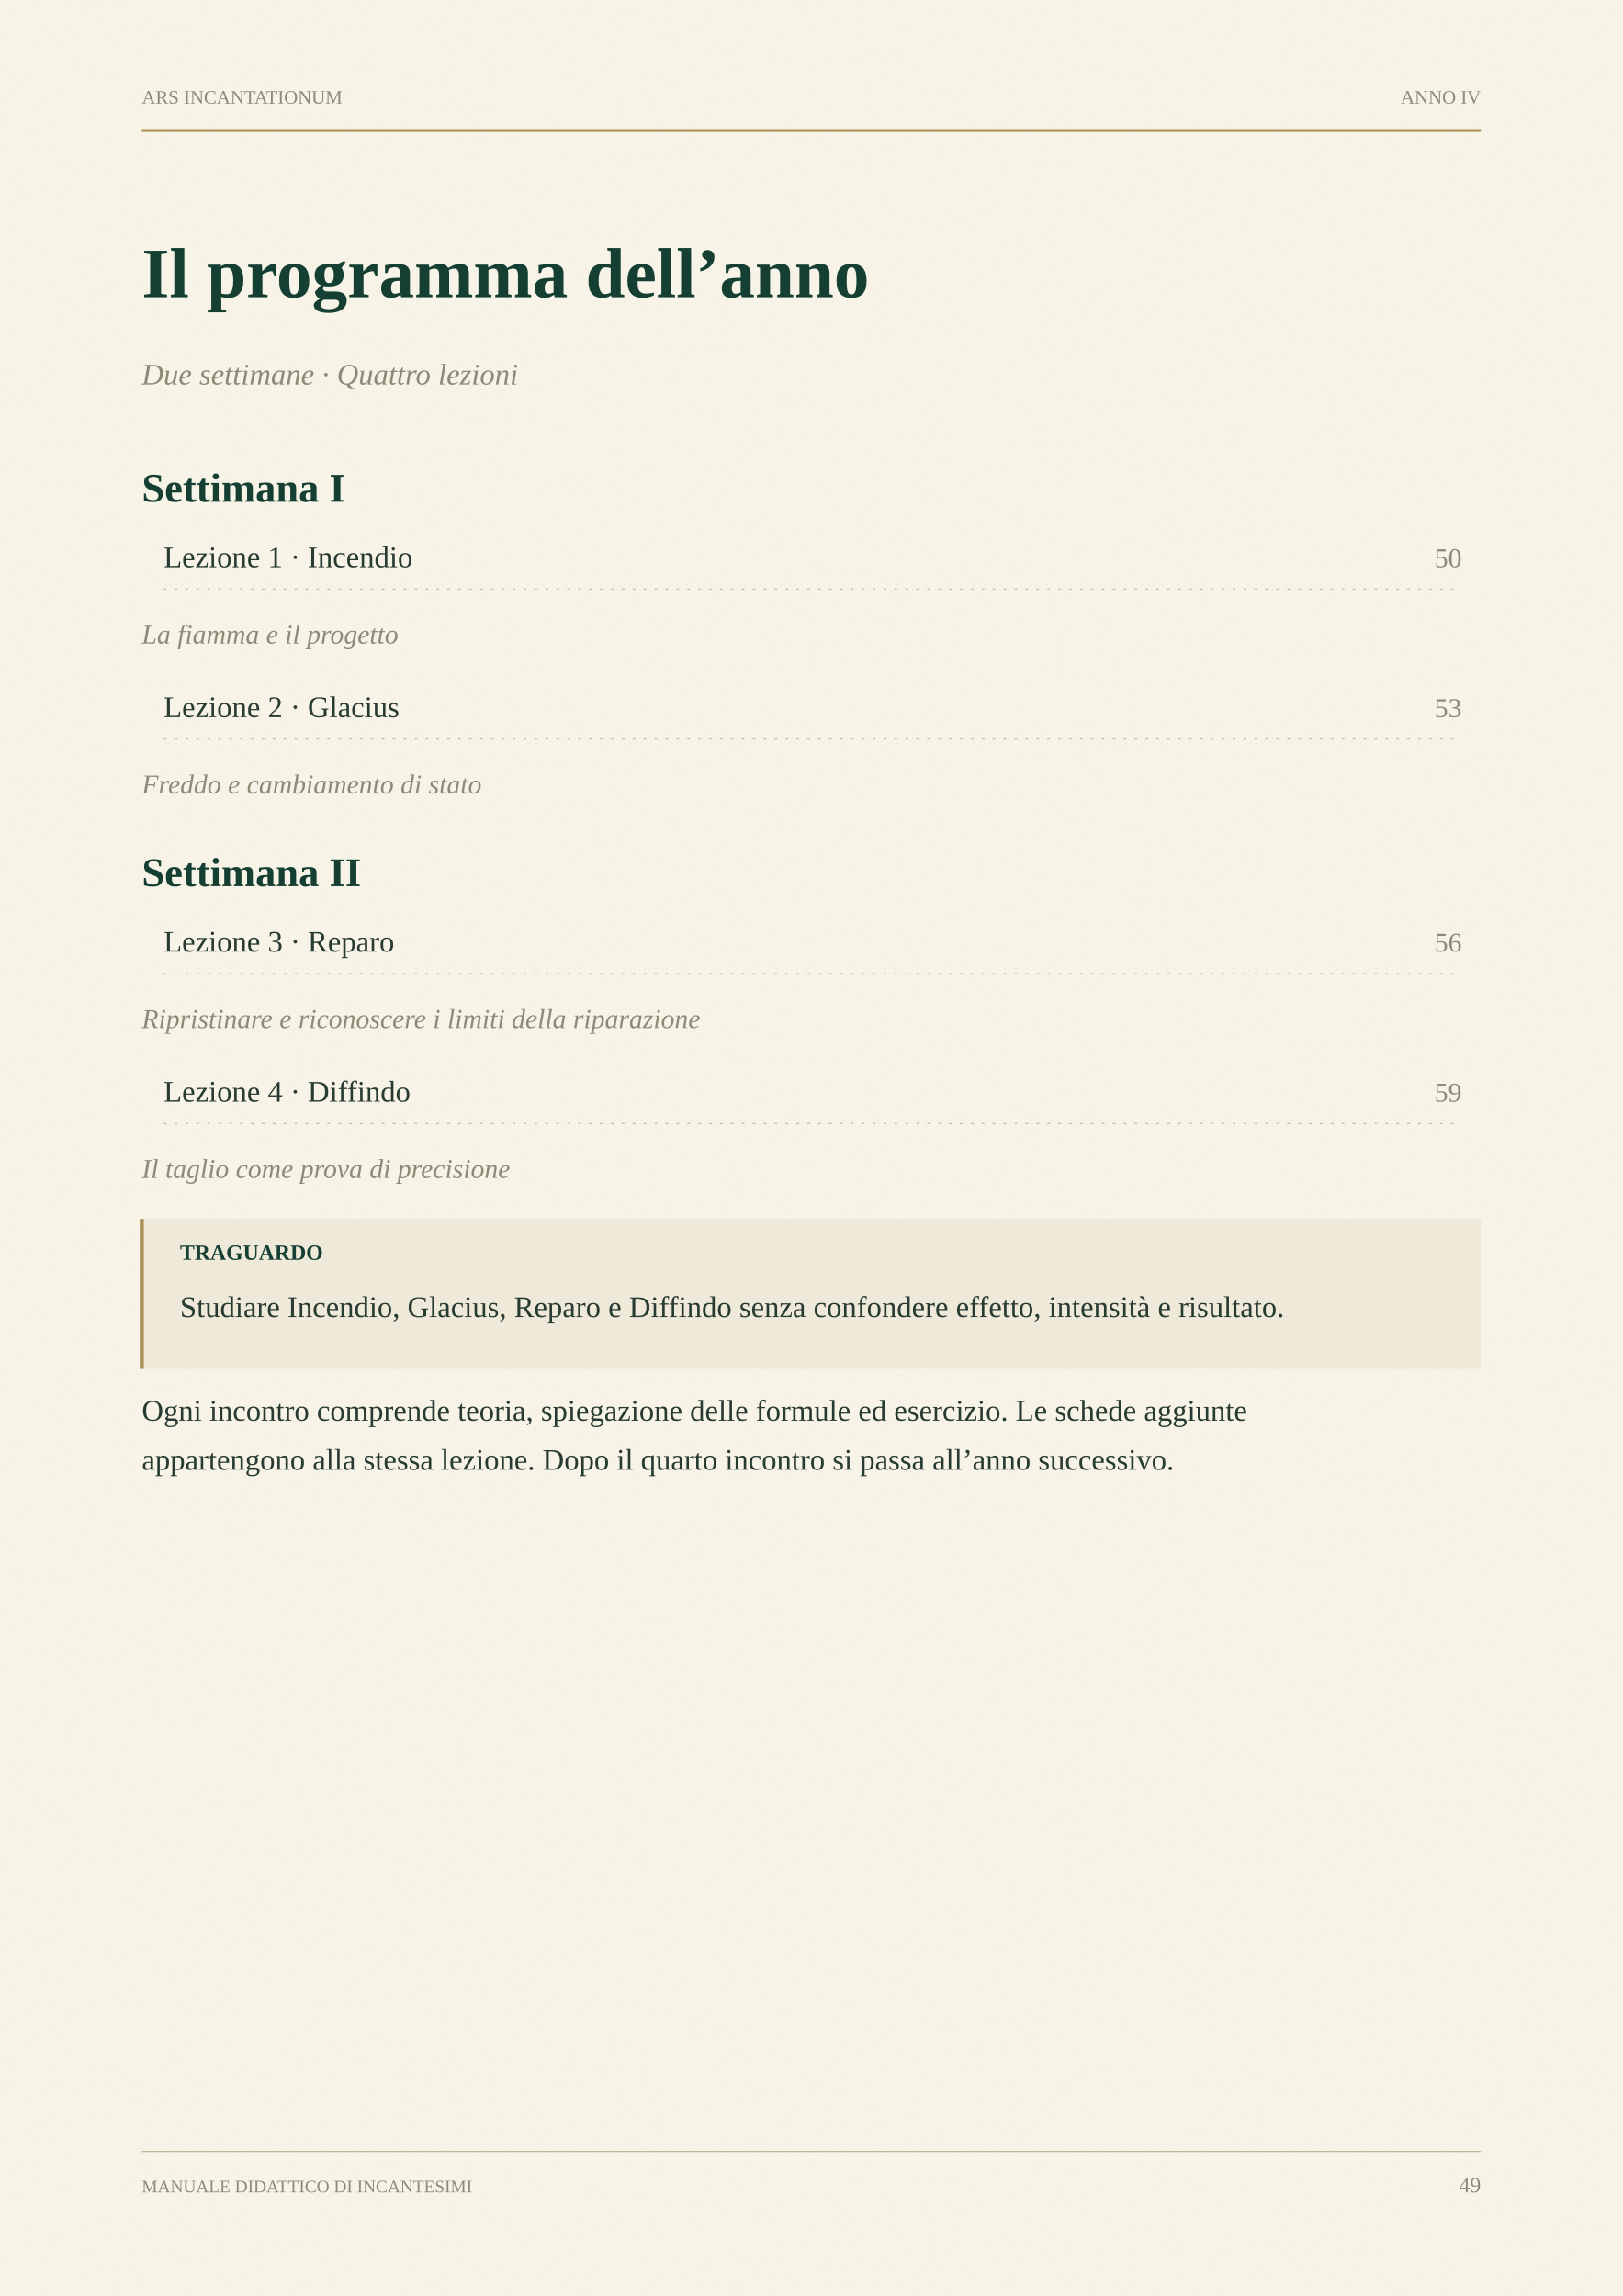
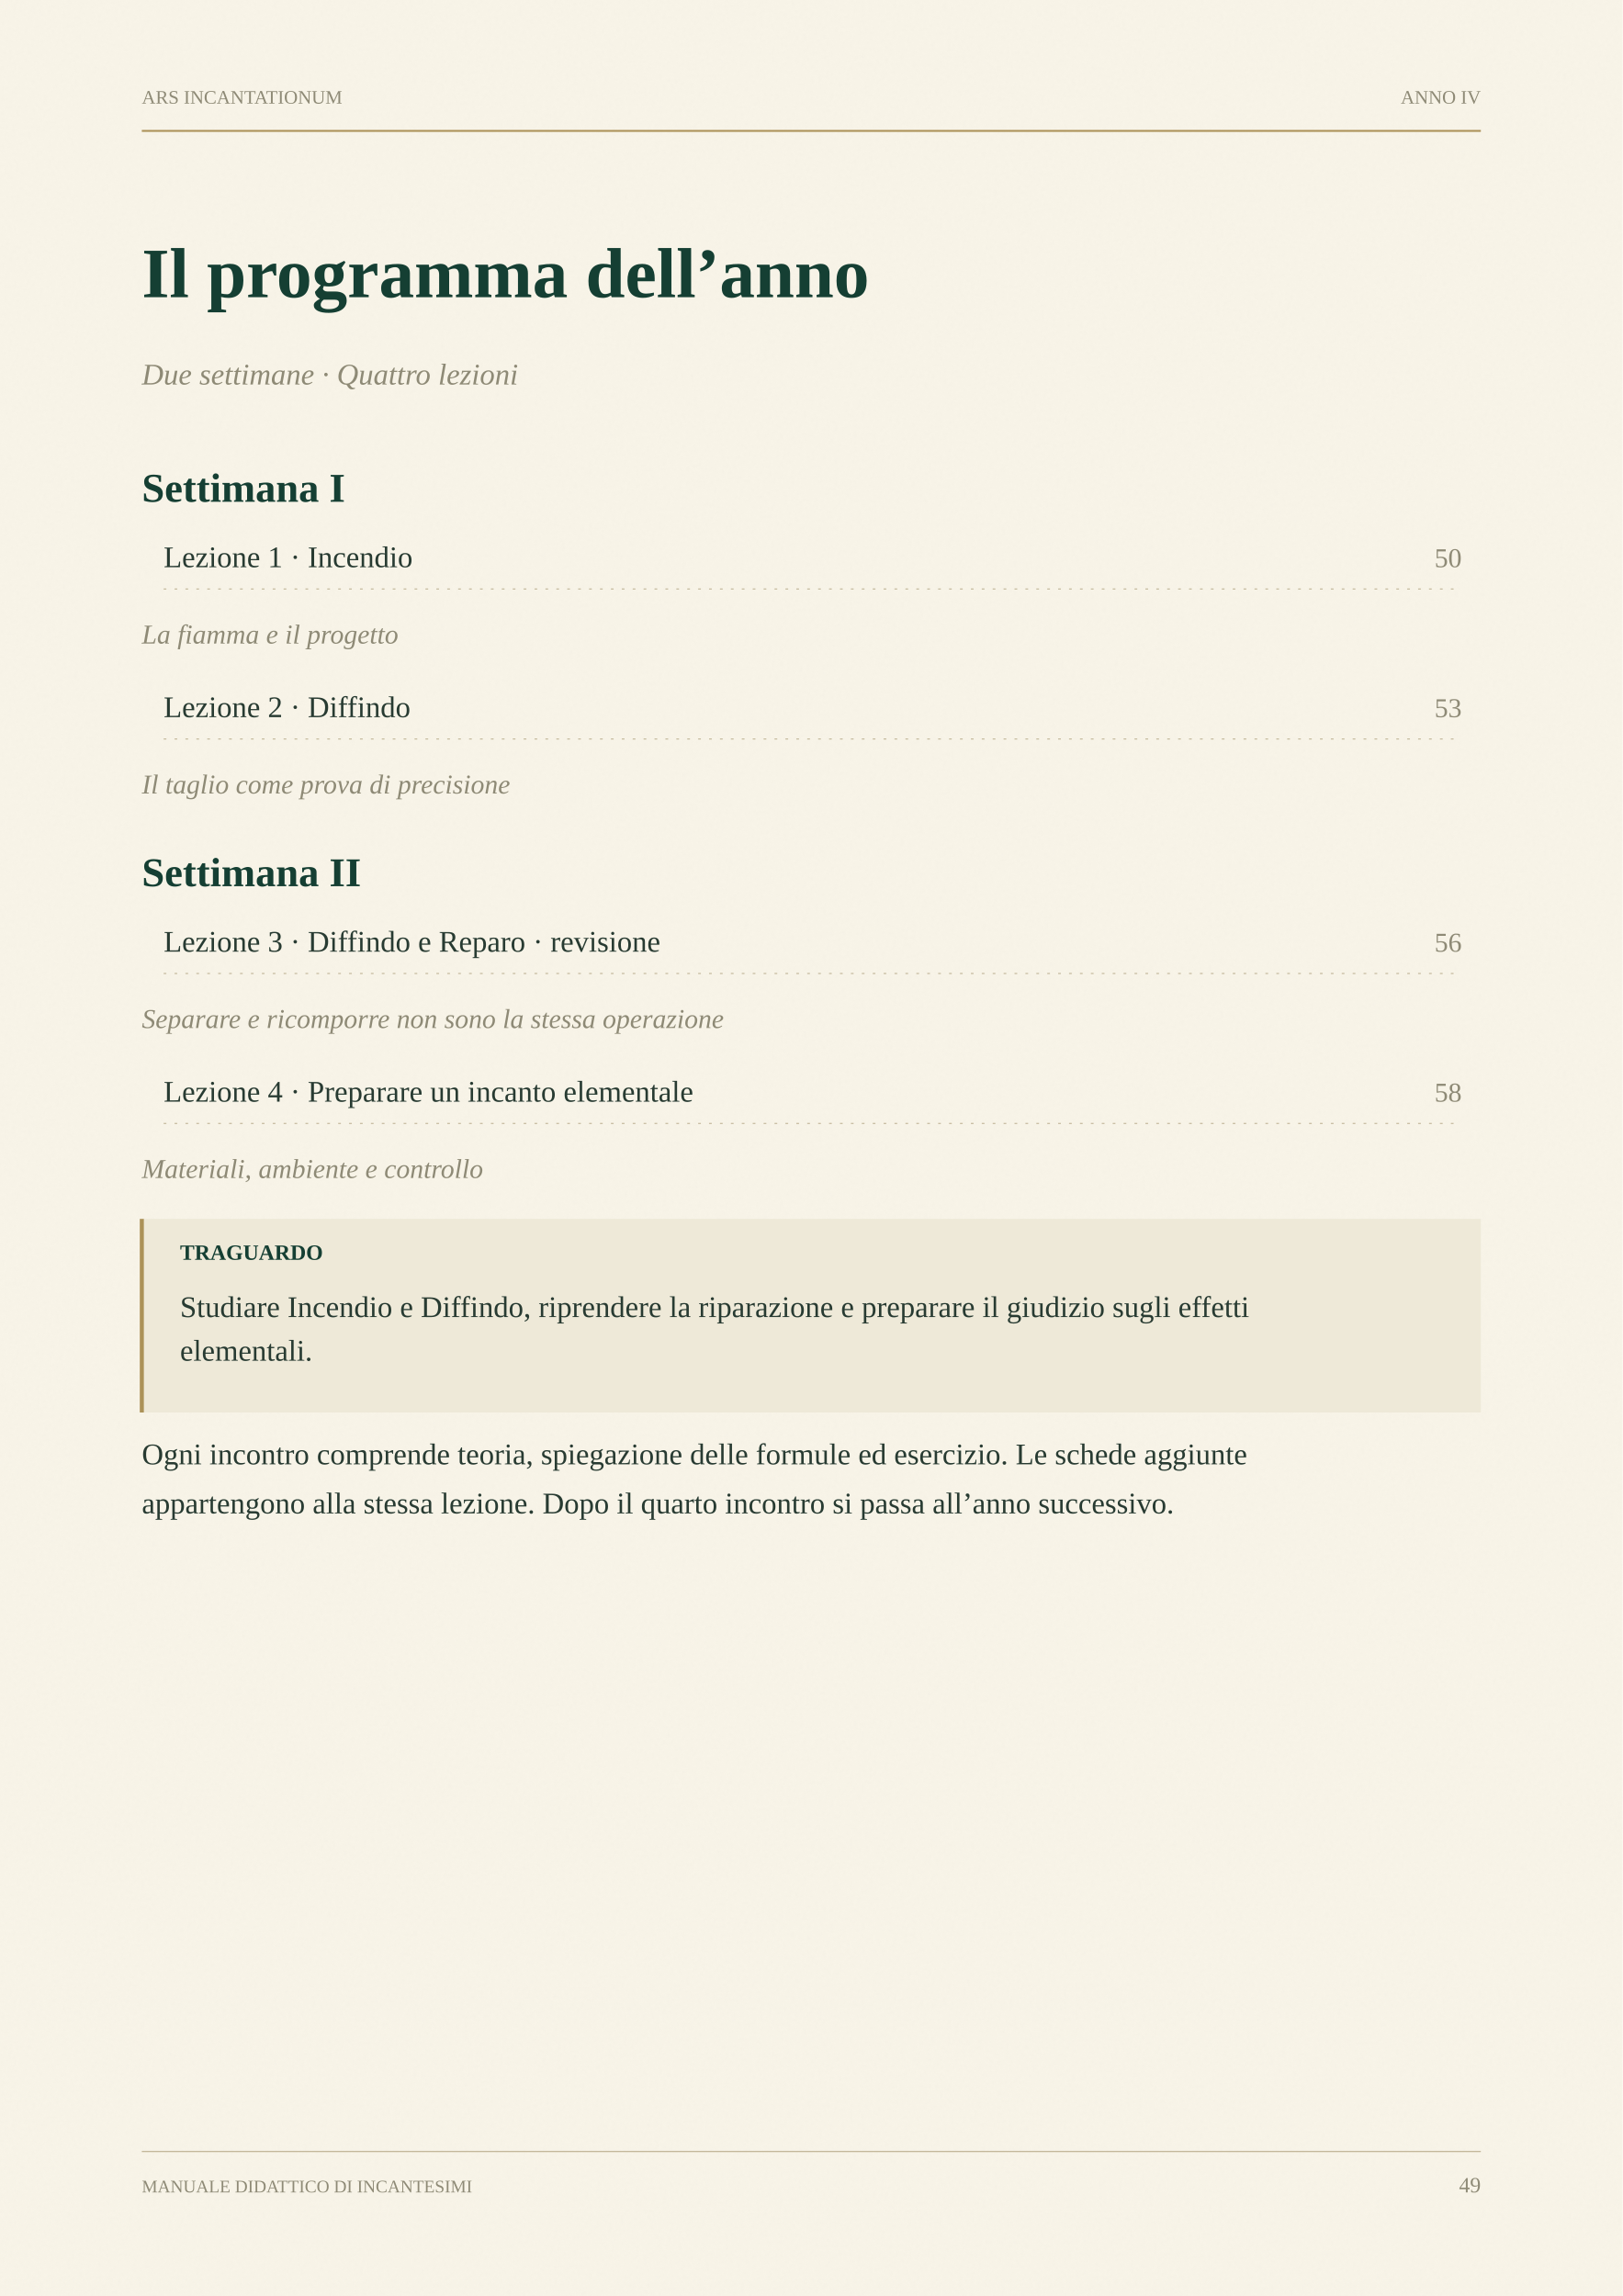
<svg xmlns="http://www.w3.org/2000/svg" width="595" height="842" viewBox="0 0 595 842">
  <defs>
    <filter id="grain">
      <feTurbulence type="fractalNoise" baseFrequency=".7" numOctaves="3" stitchTiles="stitch" />
      <feColorMatrix type="saturate" values="0" />
    </filter>
    <pattern id="paper" width="595" height="842" patternUnits="userSpaceOnUse">
      <rect width="595" height="842" filter="url(#grain)" opacity=".17" />
    </pattern>
    <linearGradient id="leather">
      <stop stop-color="#06271b" />
      <stop offset=".12" stop-color="#17583a" />
      <stop offset=".6" stop-color="#0c402a" />
      <stop offset="1" stop-color="#042015" />
    </linearGradient>
  </defs>
  <rect width="595" height="842" fill="#f8f4e8" />
  <rect width="595" height="842" fill="url(#paper)" opacity=".17" />
  <text x="52" y="38" font-family="Georgia, Times New Roman, serif" font-size="7" fill="#8e8a76">ARS INCANTATIONUM</text>
  <text x="543" y="38" font-family="Georgia, Times New Roman, serif" font-size="7" fill="#8e8a76" text-anchor="end">ANNO IV</text>
  <path d="M52 48H543" stroke="#ac9258" stroke-width=".7" />
  <text x="52" y="109" font-family="Georgia, Times New Roman, serif" font-size="26" fill="#153f33" font-weight="bold">Il programma dell’anno</text>
  <text x="52" y="141" font-family="Georgia, Times New Roman, serif" font-size="11" fill="#8e8a76" font-style="italic">Due settimane · Quattro lezioni</text>
  <text x="52" y="184" font-family="Georgia, Times New Roman, serif" font-size="15" fill="#153f33" font-weight="bold">Settimana I</text>
  <text x="60" y="208" font-family="Georgia, Times New Roman, serif" font-size="11" fill="#283b32">Lezione 1 · Incendio</text>
  <text x="536" y="208" font-family="Georgia, Times New Roman, serif" font-size="10" fill="#8e8a76" text-anchor="end">50</text>
  <path d="M60 216H536" stroke="#c3b89b" stroke-dasharray="1 3" stroke-width=".4" />
  <text x="52" y="236" font-family="Georgia, Times New Roman, serif" font-size="10" fill="#8e8a76" font-style="italic">La fiamma e il progetto</text>
-   <text x="60" y="263" font-family="Georgia, Times New Roman, serif" font-size="11" fill="#283b32">Lezione 2 · Glacius</text>
+   <text x="60" y="263" font-family="Georgia, Times New Roman, serif" font-size="11" fill="#283b32">Lezione 2 · Diffindo</text>
  <text x="536" y="263" font-family="Georgia, Times New Roman, serif" font-size="10" fill="#8e8a76" text-anchor="end">53</text>
  <path d="M60 271H536" stroke="#c3b89b" stroke-dasharray="1 3" stroke-width=".4" />
-   <text x="52" y="291" font-family="Georgia, Times New Roman, serif" font-size="10" fill="#8e8a76" font-style="italic">Freddo e cambiamento di stato</text>
+   <text x="52" y="291" font-family="Georgia, Times New Roman, serif" font-size="10" fill="#8e8a76" font-style="italic">Il taglio come prova di precisione</text>
  <text x="52" y="325" font-family="Georgia, Times New Roman, serif" font-size="15" fill="#153f33" font-weight="bold">Settimana II</text>
-   <text x="60" y="349" font-family="Georgia, Times New Roman, serif" font-size="11" fill="#283b32">Lezione 3 · Reparo</text>
+   <text x="60" y="349" font-family="Georgia, Times New Roman, serif" font-size="11" fill="#283b32">Lezione 3 · Diffindo e Reparo · revisione</text>
  <text x="536" y="349" font-family="Georgia, Times New Roman, serif" font-size="10" fill="#8e8a76" text-anchor="end">56</text>
  <path d="M60 357H536" stroke="#c3b89b" stroke-dasharray="1 3" stroke-width=".4" />
-   <text x="52" y="377" font-family="Georgia, Times New Roman, serif" font-size="10" fill="#8e8a76" font-style="italic">Ripristinare e riconoscere i limiti della riparazione</text>
-   <text x="60" y="404" font-family="Georgia, Times New Roman, serif" font-size="11" fill="#283b32">Lezione 4 · Diffindo</text>
-   <text x="536" y="404" font-family="Georgia, Times New Roman, serif" font-size="10" fill="#8e8a76" text-anchor="end">59</text>
+   <text x="52" y="377" font-family="Georgia, Times New Roman, serif" font-size="10" fill="#8e8a76" font-style="italic">Separare e ricomporre non sono la stessa operazione</text>
+   <text x="60" y="404" font-family="Georgia, Times New Roman, serif" font-size="11" fill="#283b32">Lezione 4 · Preparare un incanto elementale</text>
+   <text x="536" y="404" font-family="Georgia, Times New Roman, serif" font-size="10" fill="#8e8a76" text-anchor="end">58</text>
  <path d="M60 412H536" stroke="#c3b89b" stroke-dasharray="1 3" stroke-width=".4" />
-   <text x="52" y="432" font-family="Georgia, Times New Roman, serif" font-size="10" fill="#8e8a76" font-style="italic">Il taglio come prova di precisione</text>
-   <rect x="52" y="447" width="491" height="55" fill="#eee9d8" />
-   <path d="M52 447v55" stroke="#ac9258" stroke-width="1.5" />
+   <text x="52" y="432" font-family="Georgia, Times New Roman, serif" font-size="10" fill="#8e8a76" font-style="italic">Materiali, ambiente e controllo</text>
+   <rect x="52" y="447" width="491" height="71" fill="#eee9d8" />
+   <path d="M52 447v71" stroke="#ac9258" stroke-width="1.5" />
  <text x="66" y="462" font-family="Georgia, Times New Roman, serif" font-size="8" fill="#153f33" font-weight="bold">TRAGUARDO</text>
-   <text x="66" y="483" font-family="Georgia, Times New Roman, serif" font-size="11" fill="#283b32">Studiare Incendio, Glacius, Reparo e Diffindo senza confondere effetto, intensità e risultato.</text>
-   <text x="52" y="521" font-family="Georgia, Times New Roman, serif" font-size="11" fill="#283b32">Ogni incontro comprende teoria, spiegazione delle formule ed esercizio. Le schede aggiunte</text>
-   <text x="52" y="539" font-family="Georgia, Times New Roman, serif" font-size="11" fill="#283b32">appartengono alla stessa lezione. Dopo il quarto incontro si passa all’anno successivo.</text>
+   <text x="66" y="483" font-family="Georgia, Times New Roman, serif" font-size="11" fill="#283b32">Studiare Incendio e Diffindo, riprendere la riparazione e preparare il giudizio sugli effetti</text>
+   <text x="66" y="499" font-family="Georgia, Times New Roman, serif" font-size="11" fill="#283b32">elementali.</text>
+   <text x="52" y="537" font-family="Georgia, Times New Roman, serif" font-size="11" fill="#283b32">Ogni incontro comprende teoria, spiegazione delle formule ed esercizio. Le schede aggiunte</text>
+   <text x="52" y="555" font-family="Georgia, Times New Roman, serif" font-size="11" fill="#283b32">appartengono alla stessa lezione. Dopo il quarto incontro si passa all’anno successivo.</text>
  <path d="M52 789H543" stroke="#c3b89b" stroke-width=".45" />
  <text x="52" y="804" font-family="Georgia, Times New Roman, serif" font-size="6.5" fill="#8e8a76">MANUALE DIDATTICO DI INCANTESIMI</text>
  <text x="543" y="804" font-family="Georgia, Times New Roman, serif" font-size="8" fill="#8e8a76" text-anchor="end">49</text>
</svg>
